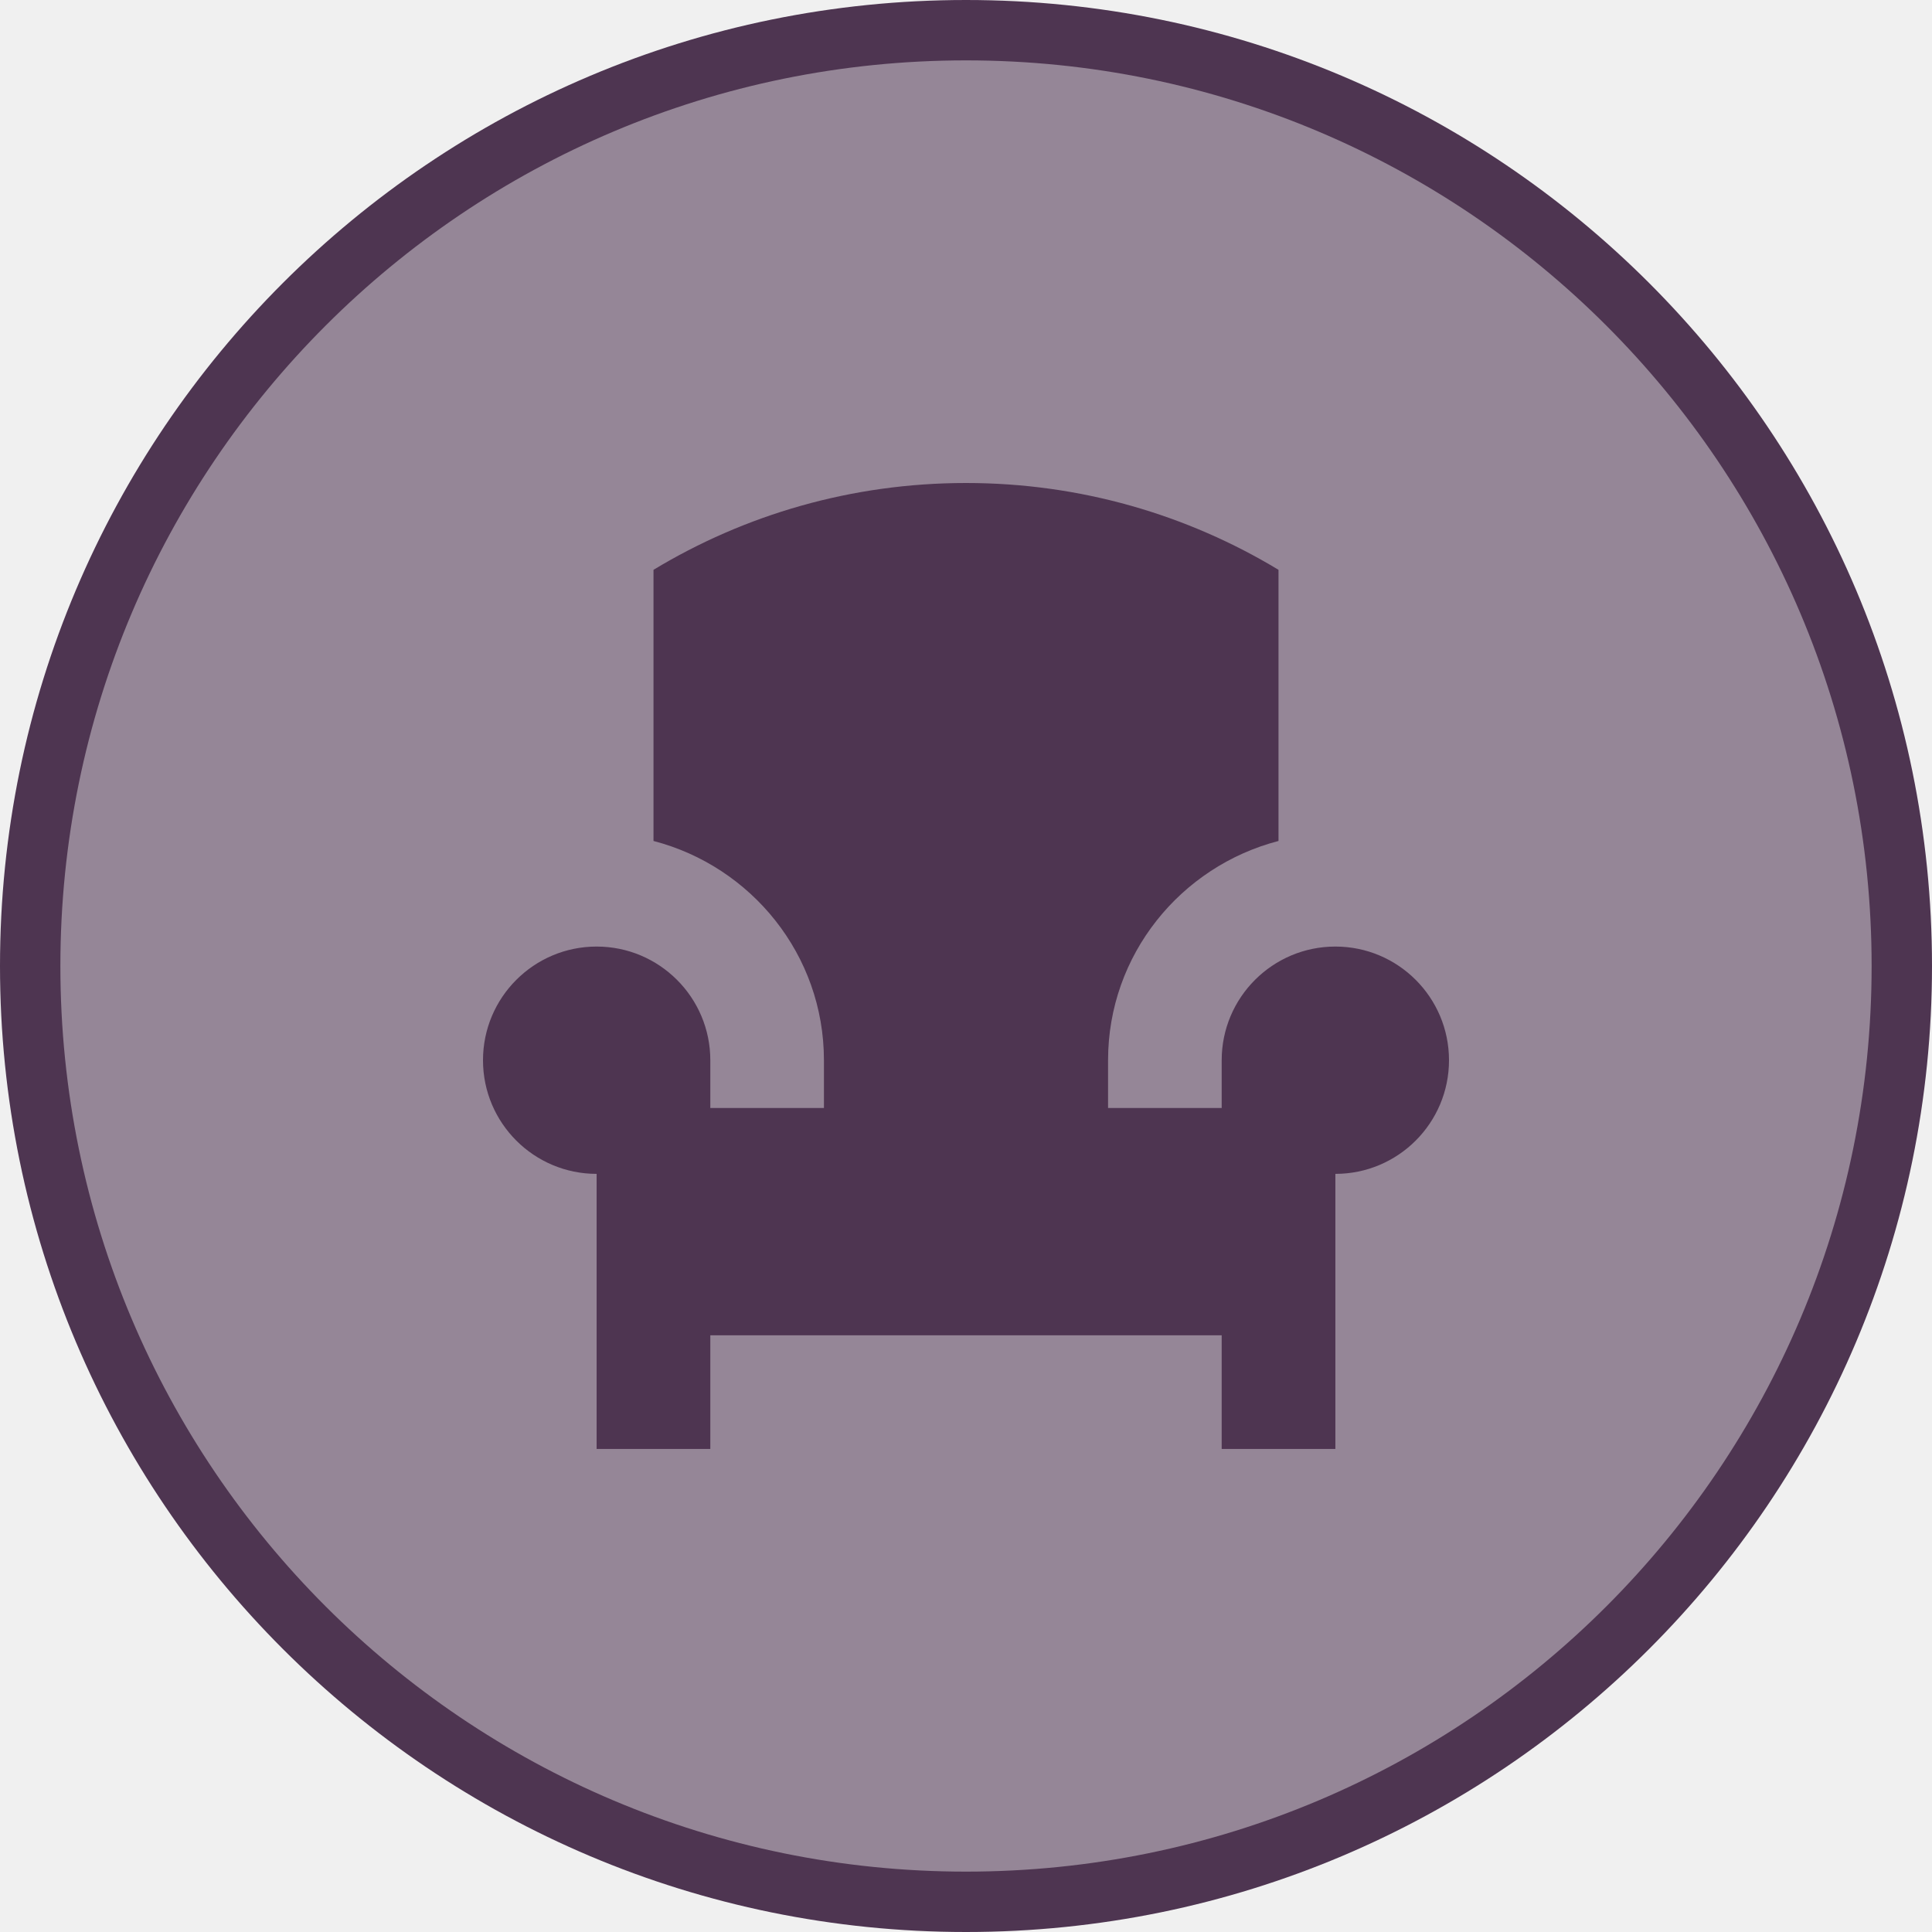
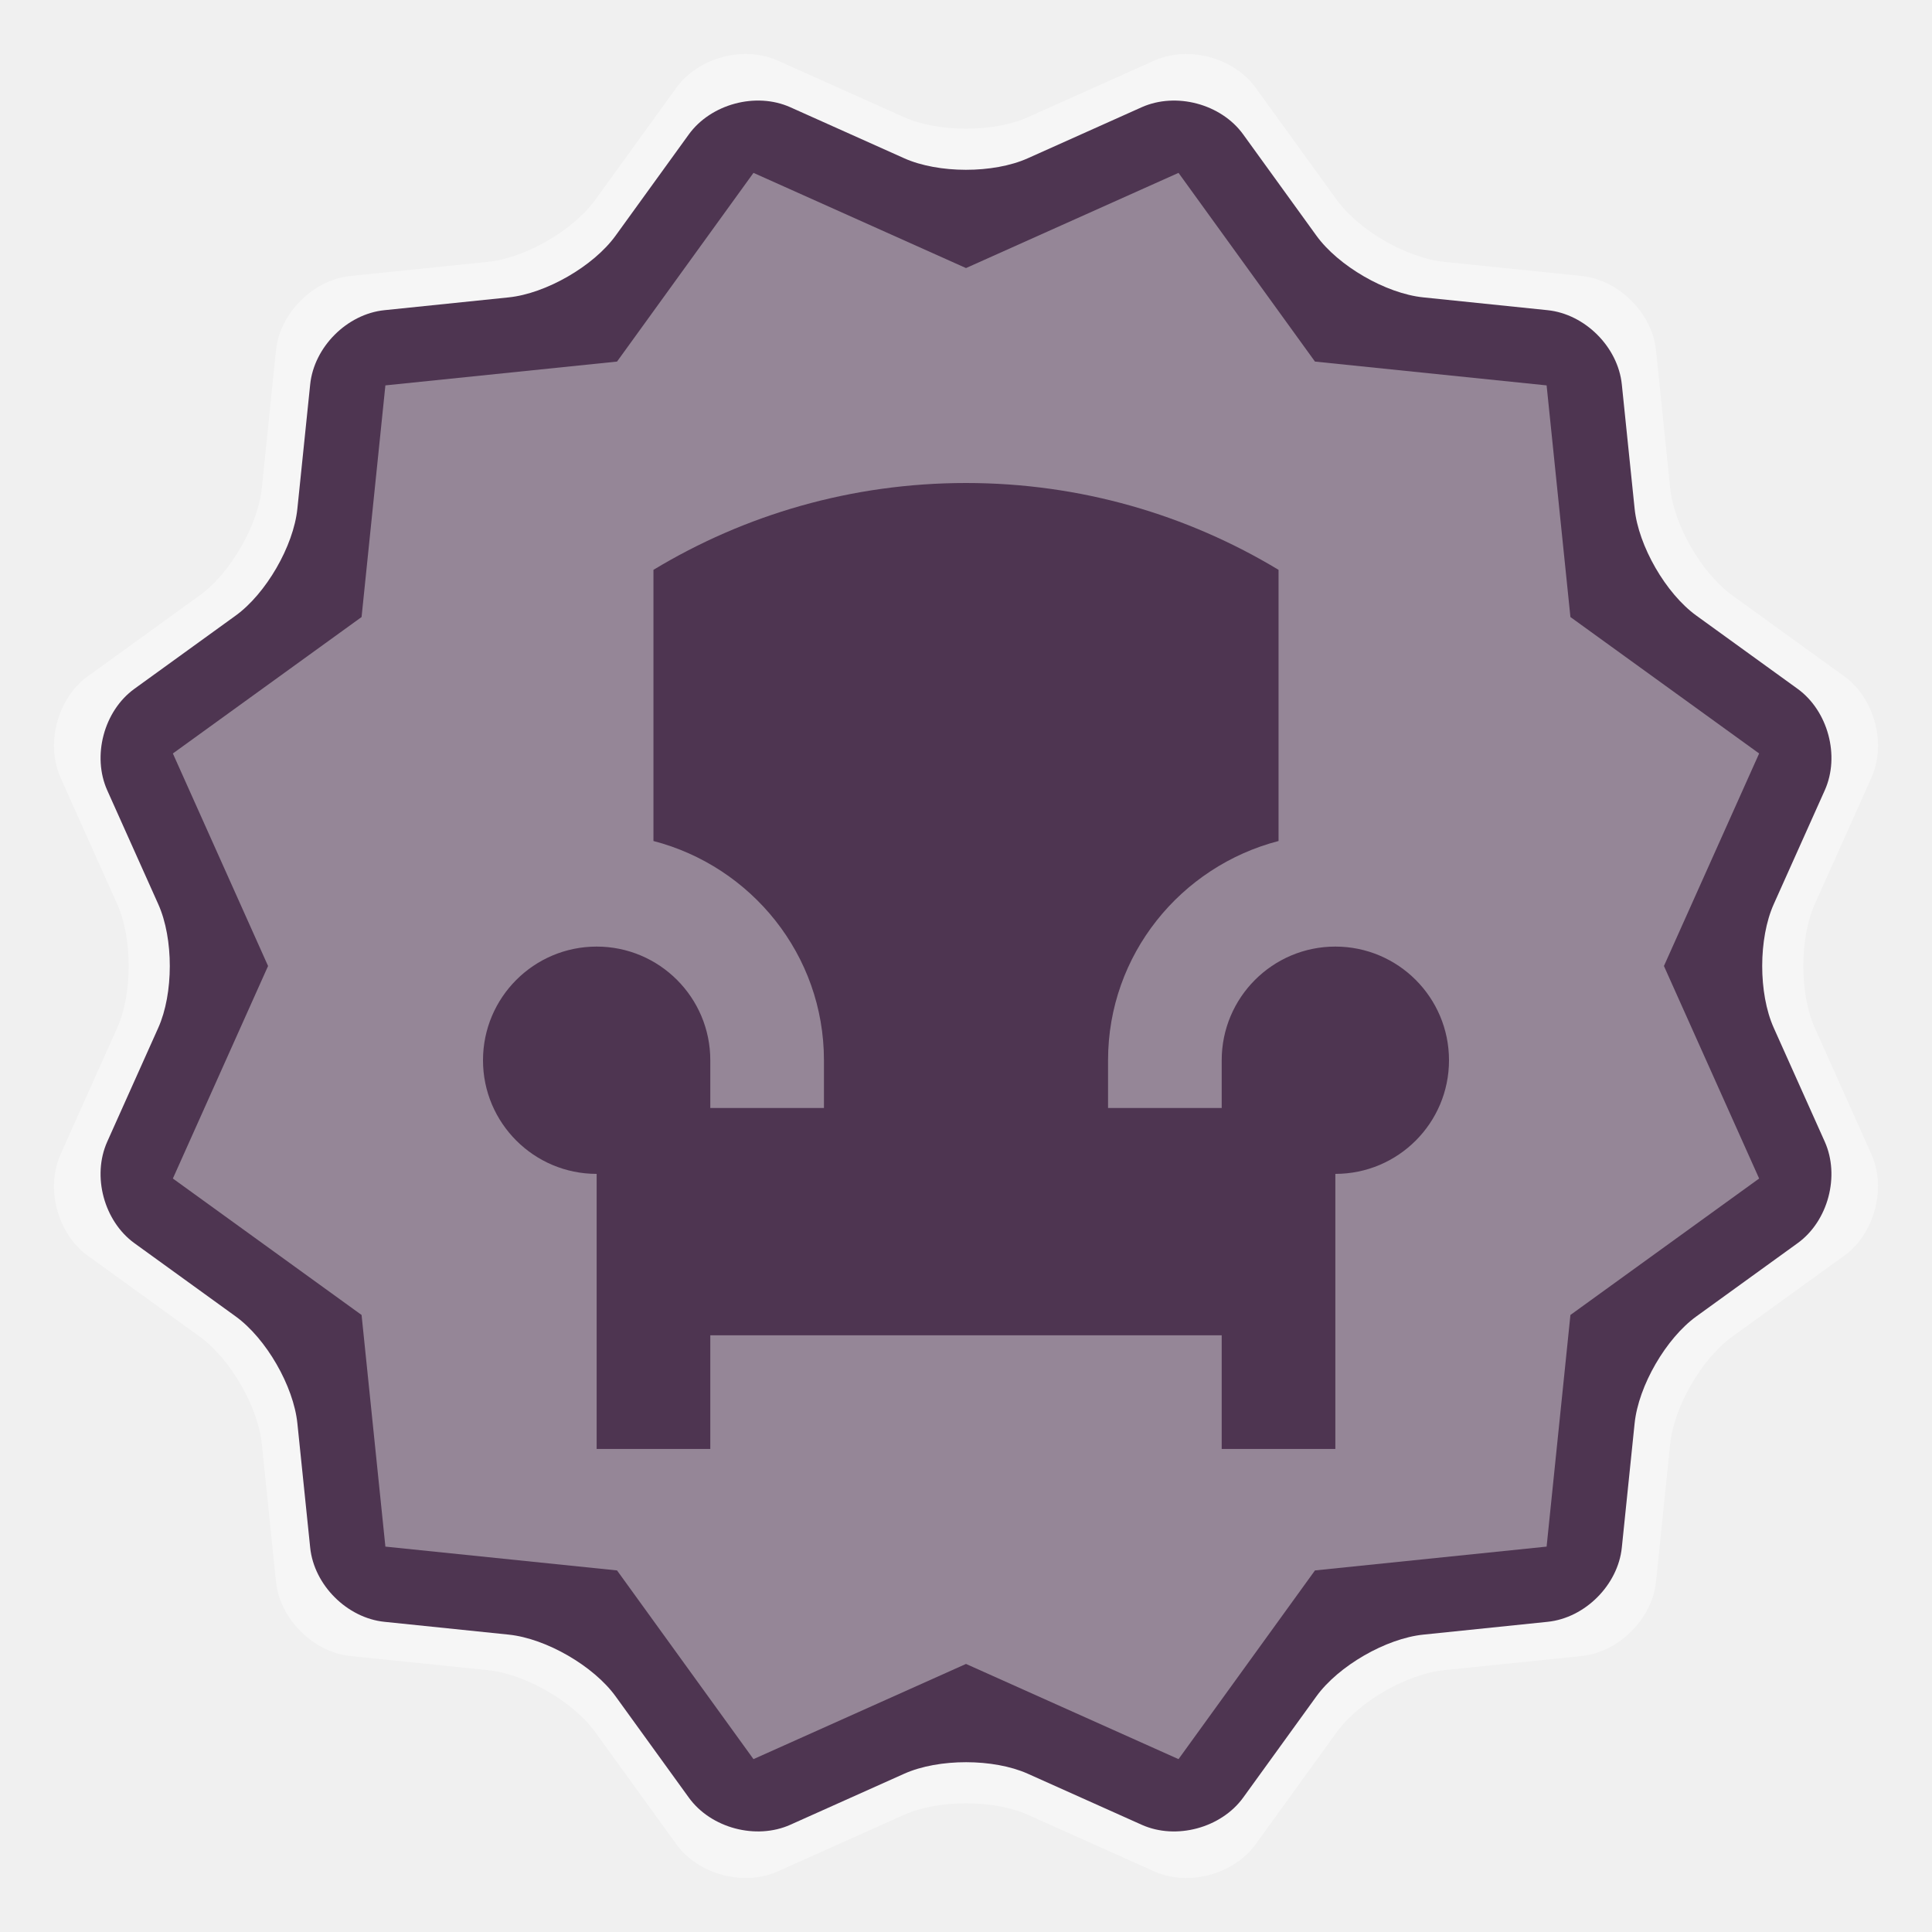
- <svg width="32" height="32" viewBox="0 0 32 32">
+ <svg width="40" height="40" viewBox="0 0 40 40">
  <g fill="none" fill-rule="evenodd">
-     <circle cx="16" cy="16" r="16" fill="#4E3551" />
-     <circle cx="16" cy="16" r="15" fill="#FFF" opacity=".4" />
-     <path fill="#4E3551" d="M24,17.561 C24,18.6 23.157,19.443 22.118,19.443 L22.118,23.999 L20.235,23.999 L20.235,22.117 L11.765,22.117 L11.765,23.999 L9.882,23.999 L9.882,19.443 C8.843,19.443 8,18.6 8,17.561 C8,16.521 8.843,15.678 9.882,15.678 C10.921,15.678 11.765,16.521 11.765,17.561 L11.765,18.352 L13.647,18.352 L13.647,17.561 C13.647,15.813 12.443,14.35 10.824,13.929 L10.824,9.438 C12.334,8.525 14.106,8 16.001,8 C17.895,8 19.666,8.526 21.176,9.438 L21.176,13.929 C19.557,14.35 18.353,15.813 18.353,17.561 L18.353,18.352 L20.235,18.352 L20.235,17.561 C20.235,16.521 21.079,15.678 22.118,15.678 C23.157,15.678 24,16.521 24,17.561 L24,17.561 Z" />
+     <path fill="#FFF" d="M21.28,37.573 C20.573,37.257 19.426,37.257 18.72,37.573 L16.103,38.745 C15.396,39.062 14.455,38.809 14.002,38.182 L12.322,35.859 C11.868,35.231 10.875,34.658 10.105,34.579 L7.253,34.286 C6.482,34.206 5.794,33.517 5.714,32.747 L5.421,29.895 C5.342,29.124 4.768,28.132 4.141,27.678 L1.818,25.998 C1.19,25.544 0.938,24.603 1.255,23.897 L2.427,21.28 C2.743,20.573 2.743,19.426 2.427,18.72 L1.255,16.103 C0.938,15.396 1.191,14.455 1.818,14.002 L4.141,12.322 C4.769,11.868 5.342,10.875 5.421,10.105 L5.714,7.253 C5.794,6.482 6.483,5.794 7.253,5.714 L10.105,5.421 C10.876,5.342 11.868,4.768 12.322,4.141 L14.002,1.818 C14.456,1.19 15.397,0.938 16.103,1.255 L18.72,2.427 C19.427,2.743 20.574,2.743 21.28,2.427 L23.897,1.255 C24.604,0.938 25.545,1.191 25.998,1.818 L27.678,4.141 C28.132,4.769 29.125,5.342 29.895,5.421 L32.747,5.714 C33.518,5.794 34.206,6.483 34.286,7.253 L34.579,10.105 C34.658,10.876 35.232,11.868 35.859,12.322 L38.182,14.002 C38.81,14.456 39.062,15.397 38.745,16.103 L37.573,18.72 C37.257,19.427 37.257,20.574 37.573,21.28 L38.745,23.897 C39.062,24.604 38.809,25.545 38.182,25.998 L35.859,27.678 C35.231,28.132 34.658,29.125 34.579,29.895 L34.286,32.747 C34.206,33.518 33.517,34.206 32.747,34.286 L29.895,34.579 C29.124,34.658 28.132,35.232 27.678,35.859 L25.998,38.182 C25.544,38.81 24.603,39.062 23.897,38.745 L21.28,37.573 Z" opacity=".4" />
+     <path fill="#4E3551" d="M21.279,36.723 C20.573,36.407 19.436,36.403 18.721,36.723 L16.362,37.78 C15.655,38.096 14.72,37.852 14.261,37.217 L12.746,35.122 C12.293,34.495 11.31,33.923 10.531,33.843 L7.959,33.578 C7.189,33.499 6.502,32.82 6.422,32.041 L6.157,29.469 C6.078,28.699 5.513,27.713 4.878,27.254 L2.783,25.739 C2.156,25.285 1.9,24.353 2.22,23.638 L3.277,21.279 C3.593,20.573 3.597,19.436 3.277,18.721 L2.22,16.362 C1.904,15.655 2.148,14.72 2.783,14.261 L4.878,12.746 C5.505,12.293 6.077,11.31 6.157,10.531 L6.422,7.959 C6.501,7.189 7.18,6.502 7.959,6.422 L10.531,6.157 C11.301,6.078 12.287,5.513 12.746,4.878 L14.261,2.783 C14.715,2.156 15.647,1.9 16.362,2.22 L18.721,3.277 C19.427,3.593 20.564,3.597 21.279,3.277 L23.638,2.22 C24.345,1.904 25.28,2.148 25.739,2.783 L27.254,4.878 C27.707,5.505 28.69,6.077 29.469,6.157 L32.041,6.422 C32.811,6.501 33.498,7.18 33.578,7.959 L33.843,10.531 C33.922,11.301 34.487,12.287 35.122,12.746 L37.217,14.261 C37.844,14.715 38.1,15.647 37.78,16.362 L36.723,18.721 C36.407,19.427 36.403,20.564 36.723,21.279 L37.78,23.638 C38.096,24.345 37.852,25.28 37.217,25.739 L35.122,27.254 C34.495,27.707 33.923,28.69 33.843,29.469 L33.578,32.041 C33.499,32.811 32.82,33.498 32.041,33.578 L29.469,33.843 C28.699,33.922 27.713,34.487 27.254,35.122 L25.739,37.217 C25.285,37.844 24.353,38.1 23.638,37.78 L21.279,36.723 Z" />
+     <polygon fill="#FFF" points="20 34.45 15.6 36.421 12.775 32.514 7.979 32.021 7.486 27.225 3.579 24.4 5.55 20 3.579 15.6 7.486 12.775 7.979 7.979 12.775 7.486 15.6 3.579 20 5.55 24.4 3.579 27.225 7.486 32.021 7.979 32.514 12.775 36.421 15.6 34.45 20 36.421 24.4 32.514 27.225 32.021 32.021 27.225 32.514 24.4 36.421" opacity=".4" />
+     <path fill="#4E3551" d="M30,21.952 C30,23.251 28.946,24.304 27.647,24.304 L27.647,29.999 L25.294,29.999 L25.294,27.646 L14.706,27.646 L14.706,29.999 L12.353,29.999 L12.353,24.304 C11.054,24.304 10,23.249 10,21.952 C10,20.652 11.054,19.598 12.353,19.598 C13.652,19.598 14.706,20.652 14.706,21.952 L14.706,22.94 L17.059,22.94 L17.059,21.952 C17.059,19.766 15.554,17.938 13.529,17.412 L13.529,11.798 C15.418,10.656 17.633,10 20.001,10 C22.368,10 24.582,10.658 26.471,11.798 L26.471,17.412 C24.446,17.938 22.941,19.766 22.941,21.952 L22.941,22.94 L25.294,22.94 L25.294,21.952 C25.294,20.652 26.348,19.598 27.647,19.598 C28.946,19.598 30,20.652 30,21.952 L30,21.952 Z" />
  </g>
</svg>
